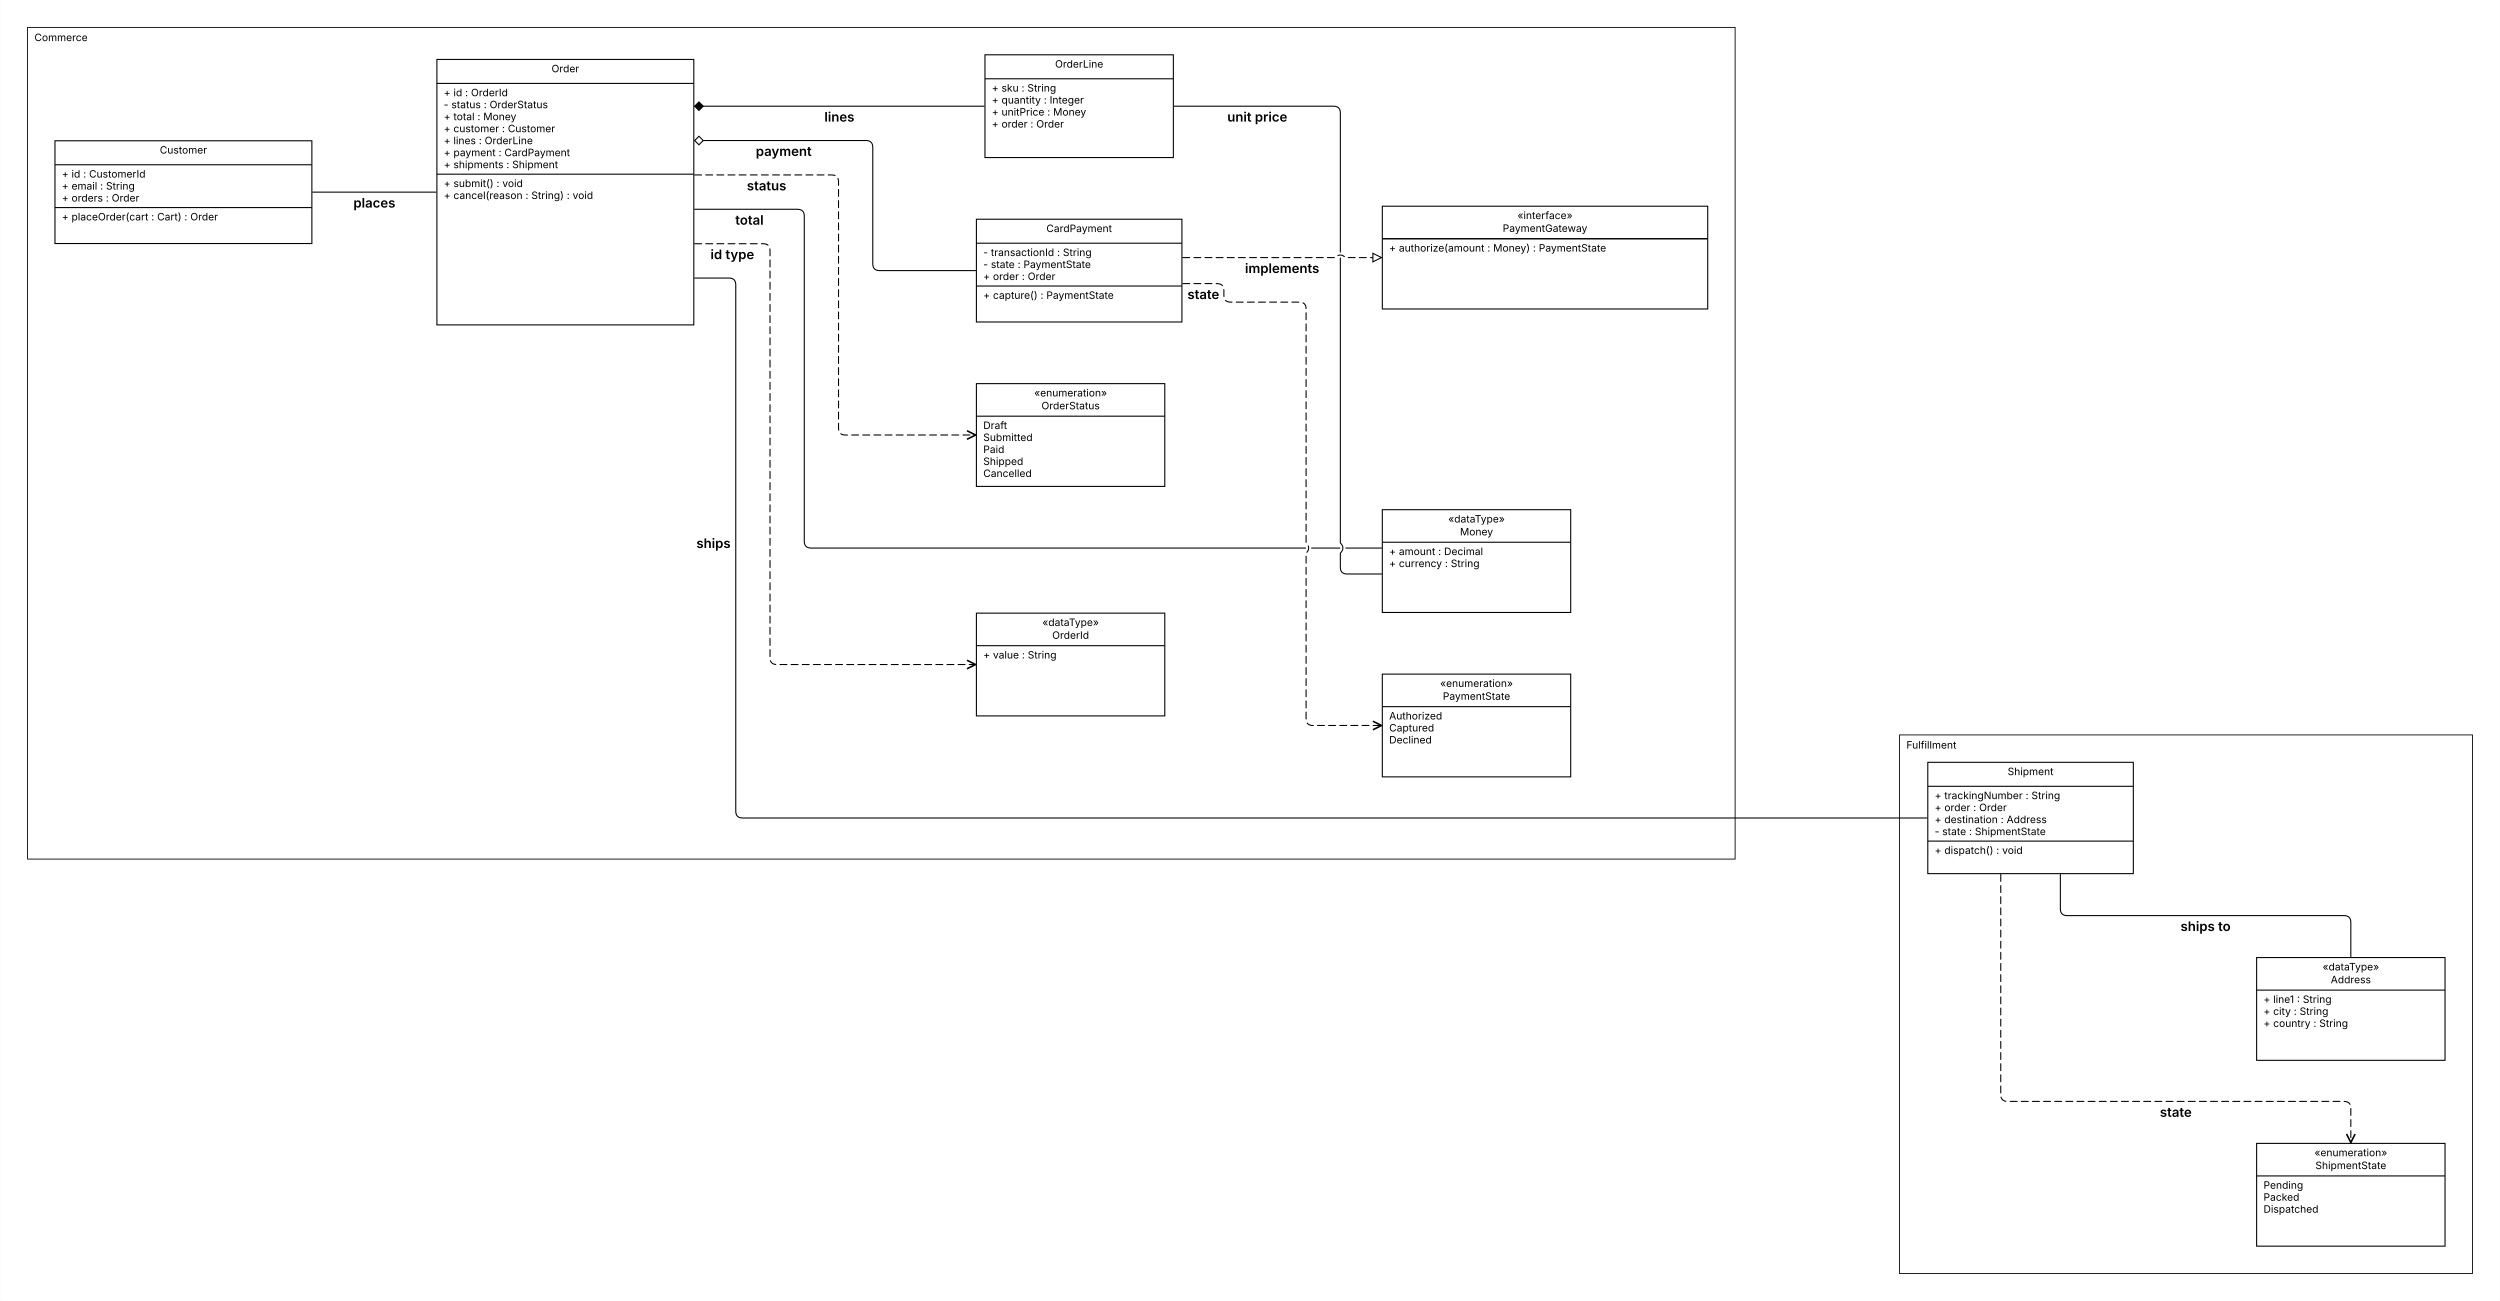
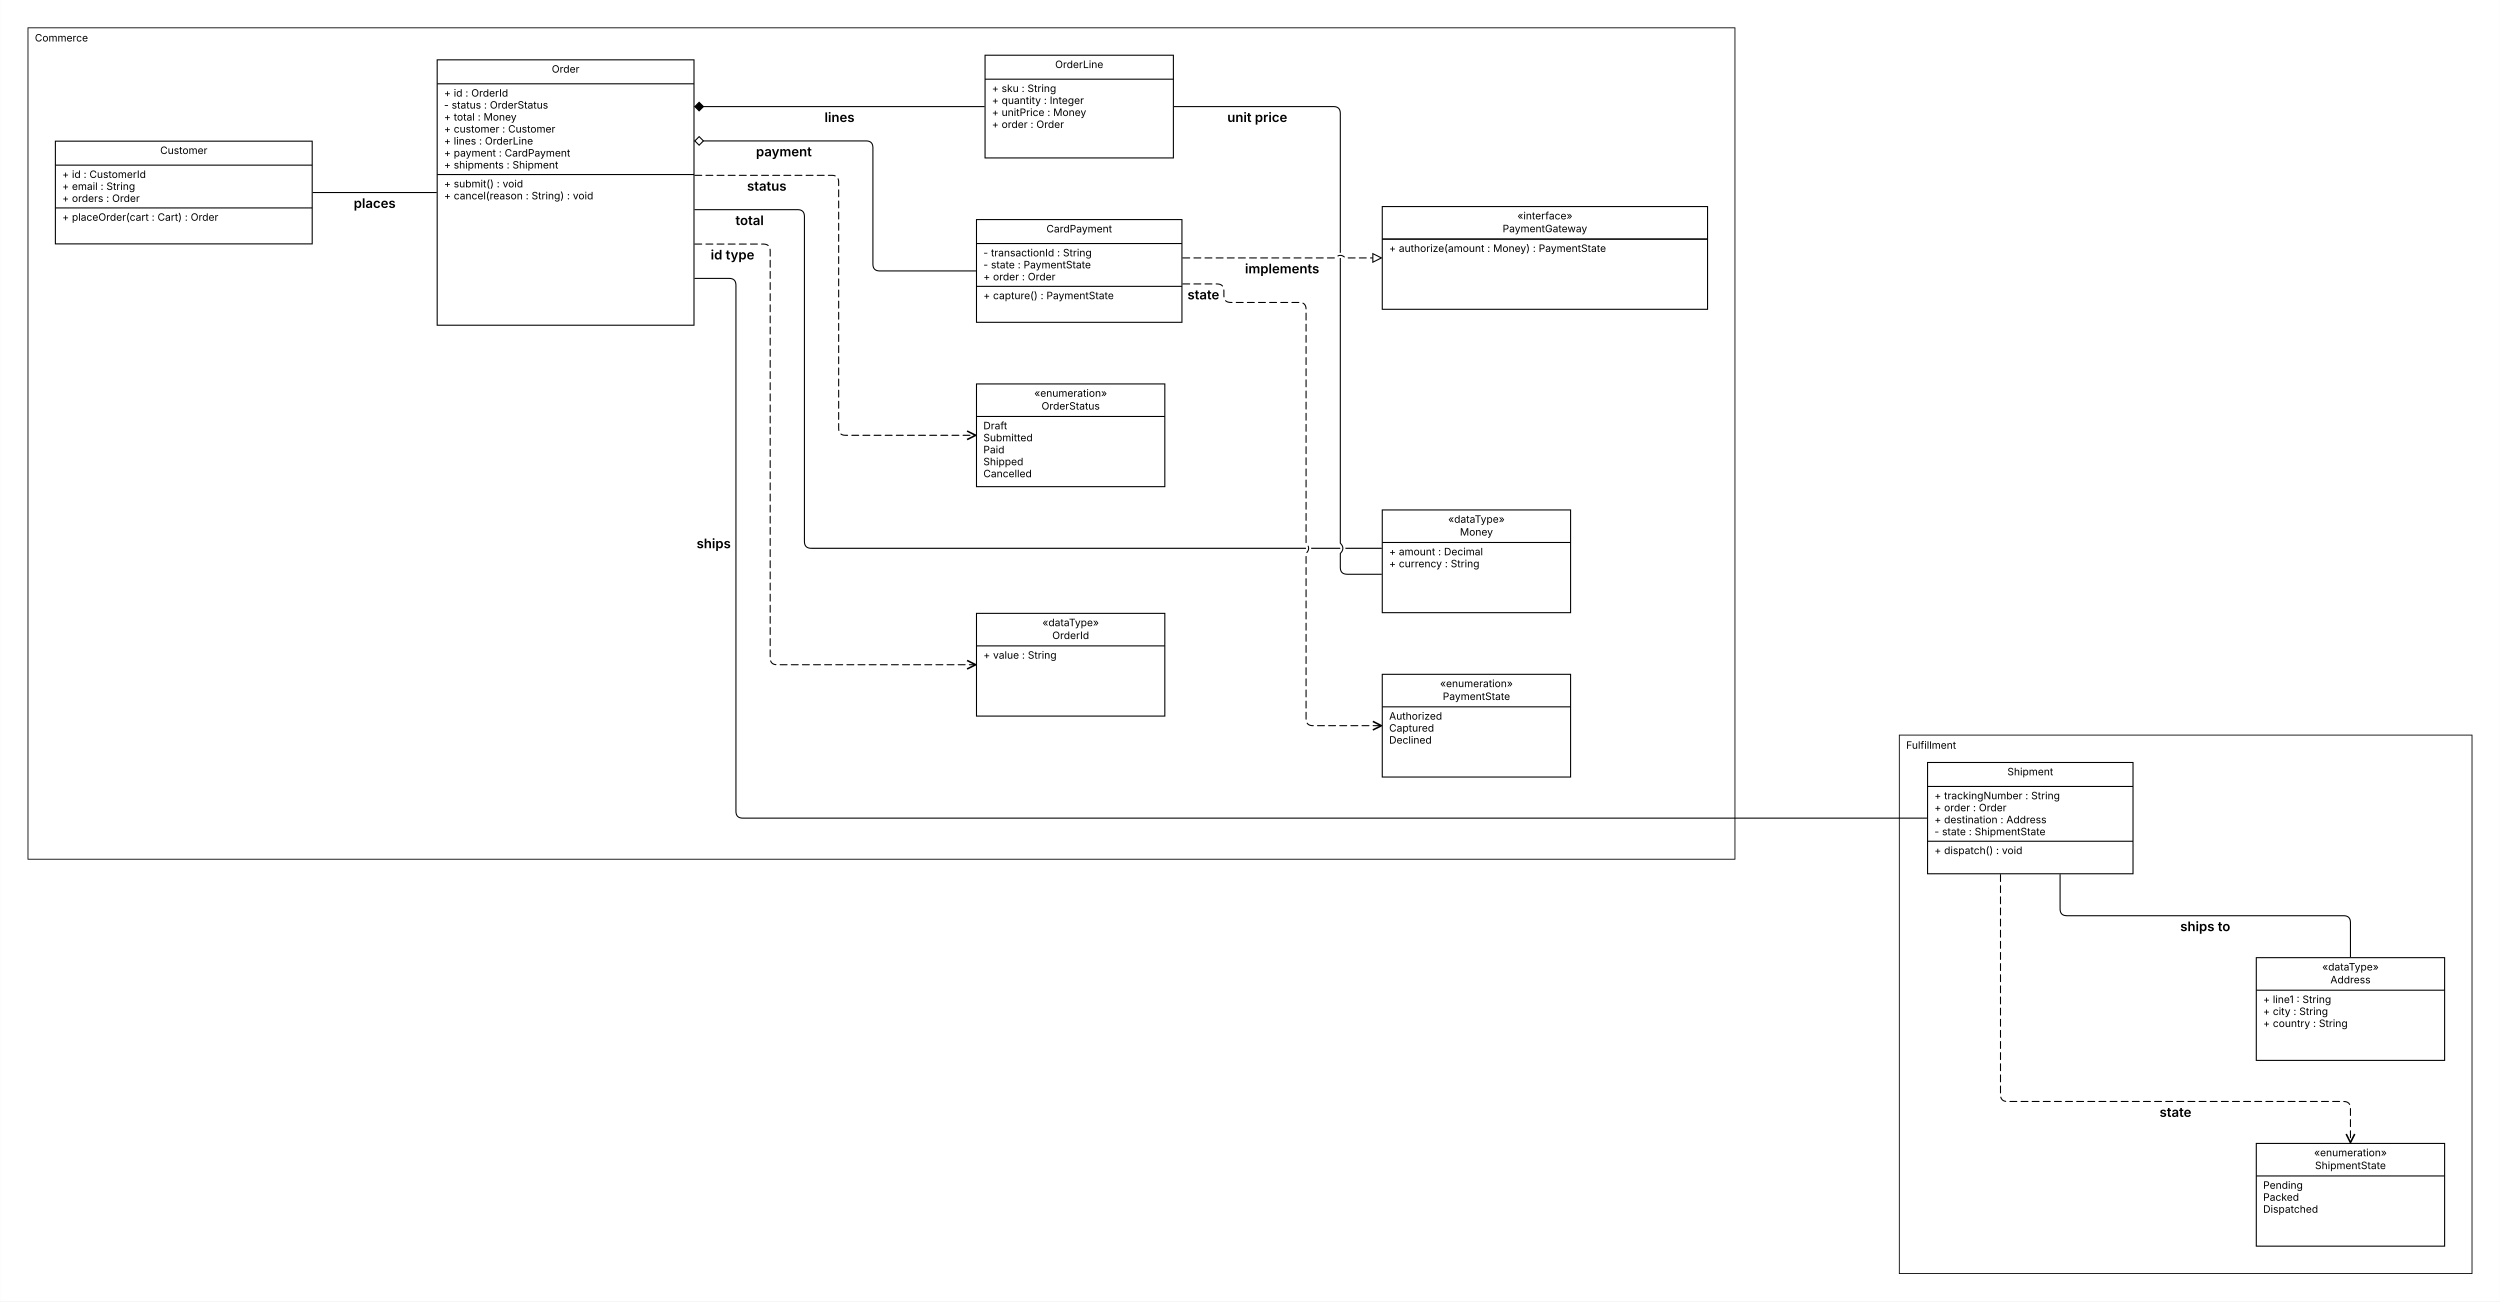
- <svg xmlns="http://www.w3.org/2000/svg" role="img" width="2919" height="1519" viewBox="-20.0 -20.0 2919.0 1519.2">
-   <rect x="-20.0" y="-20.0" width="2919.0" height="1519.2" fill="#ffffff" />
+ <svg xmlns="http://www.w3.org/2000/svg" role="img" width="2920" height="1520" viewBox="-20.5 -20.5 2920.0 1520.2">
+   <rect x="-20.5" y="-20.5" width="2920.0" height="1520.2" fill="#ffffff" />
  <g font-family="Inter, Arial, sans-serif" font-size="14">
    <g data-dediren-group-id="commerce-package-boundary" data-dediren-group-type="Package" data-dediren-group-source-id="pkg-commerce">
      <rect x="12.0" y="12.0" width="1994.0" height="971.2" rx="0" fill="#ffffff" stroke="#000000" stroke-width="1" />
      <text x="20.0" y="28.0" fill="#000000" font-size="12">Commerce</text>
    </g>
    <g data-dediren-group-id="fulfillment-package-boundary" data-dediren-group-type="Package" data-dediren-group-source-id="pkg-fulfillment">
      <rect x="2198.0" y="838.2" width="669.0" height="629.0" rx="0" fill="#ffffff" stroke="#000000" stroke-width="1" />
      <text x="2206.0" y="854.2" fill="#000000" font-size="12">Fulfillment</text>
    </g>
    <g data-dediren-edge-id="customer-places-order">
      <path d="M 345.0 204.4 L 489.0 204.4" fill="none" stroke="#000000" stroke-width="1.25" stroke-linecap="round" stroke-linejoin="round" />
      <text x="417.0" y="222.4" text-anchor="middle" fill="none" font-size="15.4" font-weight="600" stroke="#ffffff" stroke-width="2">places</text>
      <text x="417.0" y="222.4" text-anchor="middle" fill="#000000" font-size="15.4" font-weight="600">places</text>
    </g>
    <g data-dediren-edge-id="order-has-lines">
      <marker id="marker-start-order-has-lines" data-dediren-edge-marker-start="filled_diamond" markerWidth="10" markerHeight="10" refX="1" refY="5" orient="auto">
        <path d="M 1 5 L 5 1 L 9 5 L 5 9 Z" fill="#000000" stroke="#000000" stroke-width="1" />
      </marker>
      <path d="M 791.0 104.0 L 1129.0 104.0" fill="none" stroke="#000000" stroke-width="1.25" stroke-linecap="round" stroke-linejoin="round" marker-start="url(#marker-start-order-has-lines)" />
      <text x="960.0" y="122.0" text-anchor="middle" fill="none" font-size="15.4" font-weight="600" stroke="#ffffff" stroke-width="2">lines</text>
      <text x="960.0" y="122.0" text-anchor="middle" fill="#000000" font-size="15.4" font-weight="600">lines</text>
    </g>
    <g data-dediren-edge-id="order-has-payment">
      <marker id="marker-start-order-has-payment" data-dediren-edge-marker-start="hollow_diamond" markerWidth="10" markerHeight="10" refX="1" refY="5" orient="auto">
        <path d="M 1 5 L 5 1 L 9 5 L 5 9 Z" fill="#ffffff" stroke="#000000" stroke-width="1" />
      </marker>
      <path d="M 791.0 144.1 L 991.0 144.1 Q 999.0 144.1 999.0 152.1 L 999.0 288.0 Q 999.0 296.0 1007.0 296.0 L 1119.0 296.0" fill="none" stroke="#000000" stroke-width="1.25" stroke-linecap="round" stroke-linejoin="round" marker-start="url(#marker-start-order-has-payment)" />
      <text x="895.0" y="162.1" text-anchor="middle" fill="none" font-size="15.4" font-weight="600" stroke="#ffffff" stroke-width="2">payment</text>
      <text x="895.0" y="162.1" text-anchor="middle" fill="#000000" font-size="15.4" font-weight="600">payment</text>
    </g>
    <g data-dediren-edge-id="order-status-dependency">
      <marker id="marker-end-order-status-dependency" data-dediren-edge-marker-end="open_arrow" markerWidth="10" markerHeight="10" refX="9" refY="5" orient="auto">
        <path d="M 1 1 L 9 5 L 1 9" fill="none" stroke="#000000" stroke-width="1.5" />
      </marker>
      <path d="M 791.0 184.3 L 951.0 184.3 Q 959.0 184.3 959.0 192.3 L 959.0 480.0 Q 959.0 488.0 967.0 488.0 L 1119.0 488.0" fill="none" stroke="#000000" stroke-width="1.25" stroke-linecap="round" stroke-linejoin="round" stroke-dasharray="8 5" marker-end="url(#marker-end-order-status-dependency)" />
      <text x="875.0" y="202.3" text-anchor="middle" fill="none" font-size="15.4" font-weight="600" stroke="#ffffff" stroke-width="2">status</text>
      <text x="875.0" y="202.3" text-anchor="middle" fill="#000000" font-size="15.4" font-weight="600">status</text>
    </g>
    <g data-dediren-edge-id="order-total-money">
      <path d="M 791.0 224.4 L 911.0 224.4 Q 919.0 224.4 919.0 232.4 L 919.0 612.0 Q 919.0 620.0 927.0 620.0 L 1047.0 620.0 L 1457.0 620.0 L 1593.0 620.0" fill="none" stroke="#000000" stroke-width="1.25" stroke-linecap="round" stroke-linejoin="round" />
      <text x="855.0" y="242.4" text-anchor="middle" fill="none" font-size="15.4" font-weight="600" stroke="#ffffff" stroke-width="2">total</text>
      <text x="855.0" y="242.4" text-anchor="middle" fill="#000000" font-size="15.4" font-weight="600">total</text>
    </g>
    <g data-dediren-edge-id="order-line-unit-price-money">
      <g data-dediren-line-jump-masks="order-line-unit-price-money">
        <path d="M 1545.0 614.0 Q 1551.0 620.0 1545.0 626.0" fill="none" stroke="#ffffff" stroke-width="6" />
      </g>
      <path d="M 1351.0 104.0 L 1537.0 104.0 Q 1545.0 104.0 1545.0 112.0 L 1545.0 614.0 Q 1551.0 620.0 1545.0 626.0 L 1545.0 642.3 Q 1545.0 650.3 1553.0 650.3 L 1593.0 650.3" fill="none" stroke="#000000" stroke-width="1.25" stroke-linecap="round" stroke-linejoin="round" />
      <text x="1448.0" y="122.0" text-anchor="middle" fill="none" font-size="15.4" font-weight="600" stroke="#ffffff" stroke-width="2">unit price</text>
      <text x="1448.0" y="122.0" text-anchor="middle" fill="#000000" font-size="15.4" font-weight="600">unit price</text>
    </g>
    <g data-dediren-edge-id="order-id-type">
      <marker id="marker-end-order-id-type" data-dediren-edge-marker-end="open_arrow" markerWidth="10" markerHeight="10" refX="9" refY="5" orient="auto">
        <path d="M 1 1 L 9 5 L 1 9" fill="none" stroke="#000000" stroke-width="1.5" />
      </marker>
      <path d="M 791.0 264.6 L 871.0 264.6 Q 879.0 264.6 879.0 272.6 L 879.0 748.0 Q 879.0 756.0 887.0 756.0 L 1119.0 756.0" fill="none" stroke="#000000" stroke-width="1.25" stroke-linecap="round" stroke-linejoin="round" stroke-dasharray="8 5" marker-end="url(#marker-end-order-id-type)" />
      <text x="835.0" y="282.6" text-anchor="middle" fill="none" font-size="15.4" font-weight="600" stroke="#ffffff" stroke-width="2">id type</text>
      <text x="835.0" y="282.6" text-anchor="middle" fill="#000000" font-size="15.4" font-weight="600">id type</text>
    </g>
    <g data-dediren-edge-id="card-payment-realizes-gateway">
      <marker id="marker-end-card-payment-realizes-gateway" data-dediren-edge-marker-end="hollow_triangle" markerWidth="10" markerHeight="10" refX="9" refY="5" orient="auto">
        <path d="M 1 1 L 9 5 L 1 9 Z" fill="#ffffff" stroke="#000000" stroke-width="1" />
      </marker>
      <g data-dediren-line-jump-masks="card-payment-realizes-gateway">
        <path d="M 1539.0 280.8 Q 1545.0 274.8 1551.0 280.8" fill="none" stroke="#ffffff" stroke-width="6" />
      </g>
      <path d="M 1361.0 280.8 L 1539.0 280.8 Q 1545.0 274.8 1551.0 280.8 L 1593.0 280.8" fill="none" stroke="#000000" stroke-width="1.25" stroke-linecap="round" stroke-linejoin="round" stroke-dasharray="8 5" marker-end="url(#marker-end-card-payment-realizes-gateway)" />
      <text x="1477.0" y="298.8" text-anchor="middle" fill="none" font-size="15.4" font-weight="600" stroke="#ffffff" stroke-width="2">implements</text>
      <text x="1477.0" y="298.8" text-anchor="middle" fill="#000000" font-size="15.4" font-weight="600">implements</text>
    </g>
    <g data-dediren-edge-id="card-payment-state">
      <marker id="marker-end-card-payment-state" data-dediren-edge-marker-end="open_arrow" markerWidth="10" markerHeight="10" refX="9" refY="5" orient="auto">
        <path d="M 1 1 L 9 5 L 1 9" fill="none" stroke="#000000" stroke-width="1.5" />
      </marker>
      <g data-dediren-line-jump-masks="card-payment-state">
        <path d="M 1505.0 614.0 Q 1511.0 620.0 1505.0 626.0" fill="none" stroke="#ffffff" stroke-width="6" />
      </g>
      <path d="M 1361.0 311.2 L 1401.0 311.2 Q 1409.0 311.2 1409.0 319.2 L 1409.0 324.8 Q 1409.0 332.8 1417.0 332.8 L 1497.0 332.8 Q 1505.0 332.8 1505.0 340.8 L 1505.0 614.0 Q 1511.0 620.0 1505.0 626.0 L 1505.0 819.2 Q 1505.0 827.2 1513.0 827.2 L 1593.0 827.2" fill="none" stroke="#000000" stroke-width="1.25" stroke-linecap="round" stroke-linejoin="round" stroke-dasharray="8 5" marker-end="url(#marker-end-card-payment-state)" />
      <text x="1385.0" y="329.2" text-anchor="middle" fill="none" font-size="15.4" font-weight="600" stroke="#ffffff" stroke-width="2">state</text>
      <text x="1385.0" y="329.2" text-anchor="middle" fill="#000000" font-size="15.4" font-weight="600">state</text>
    </g>
    <g data-dediren-edge-id="shipment-for-order">
      <path d="M 2230.0 935.2 L 2174.0 935.2 L 2030.0 935.2 L 1783.5 935.2 L 1457.0 935.2 L 1240.0 935.2 L 1047.0 935.2 L 847.0 935.2 Q 839.0 935.2 839.0 927.2 L 839.0 312.7 Q 839.0 304.7 831.0 304.7 L 791.0 304.7" fill="none" stroke="#000000" stroke-width="1.25" stroke-linecap="round" stroke-linejoin="round" />
      <text x="833.0" y="619.9" text-anchor="end" fill="none" font-size="15.4" font-weight="600" stroke="#ffffff" stroke-width="2">ships</text>
      <text x="833.0" y="619.9" text-anchor="end" fill="#000000" font-size="15.4" font-weight="600">ships</text>
    </g>
    <g data-dediren-edge-id="shipment-destination">
      <path d="M 2385.8 1001.2 L 2385.8 1041.2 Q 2385.8 1049.2 2393.8 1049.2 L 2717.0 1049.2 Q 2725.0 1049.2 2725.0 1057.2 L 2725.0 1097.2" fill="none" stroke="#000000" stroke-width="1.25" stroke-linecap="round" stroke-linejoin="round" />
      <text x="2555.4" y="1067.2" text-anchor="middle" fill="none" font-size="15.4" font-weight="600" stroke="#ffffff" stroke-width="2">ships to</text>
      <text x="2555.4" y="1067.2" text-anchor="middle" fill="#000000" font-size="15.4" font-weight="600">ships to</text>
    </g>
    <g data-dediren-edge-id="shipment-state">
      <marker id="marker-end-shipment-state" data-dediren-edge-marker-end="open_arrow" markerWidth="10" markerHeight="10" refX="9" refY="5" orient="auto">
        <path d="M 1 1 L 9 5 L 1 9" fill="none" stroke="#000000" stroke-width="1.5" />
      </marker>
      <path d="M 2316.2 1001.2 L 2316.2 1258.2 Q 2316.2 1266.2 2324.2 1266.2 L 2717.0 1266.2 Q 2725.0 1266.2 2725.0 1274.2 L 2725.0 1314.2" fill="none" stroke="#000000" stroke-width="1.25" stroke-linecap="round" stroke-linejoin="round" stroke-dasharray="8 5" marker-end="url(#marker-end-shipment-state)" />
      <text x="2520.6" y="1284.2" text-anchor="middle" fill="none" font-size="15.4" font-weight="600" stroke="#ffffff" stroke-width="2">state</text>
      <text x="2520.6" y="1284.2" text-anchor="middle" fill="#000000" font-size="15.4" font-weight="600">state</text>
    </g>
    <g data-dediren-node-id="class-customer">
      <rect data-dediren-node-shape="uml_class" x="44.0" y="144.4" width="300.0" height="120.0" rx="0" fill="#ffffff" stroke="#000000" stroke-width="1.25" />
      <g data-dediren-node-decorator="uml_class">
        <line x1="44.0" y1="172.4" x2="344.0" y2="172.4" stroke="#000000" stroke-width="1.25" />
        <line x1="44.0" y1="222.4" x2="344.0" y2="222.4" stroke="#000000" stroke-width="1.25" />
        <text x="194.0" y="159.4" text-anchor="middle" fill="#000000" font-size="12">Customer</text>
        <text x="52.0" y="187.4" fill="#000000" font-size="12">+ id : CustomerId</text>
        <text x="52.0" y="201.4" fill="#000000" font-size="12">+ email : String</text>
        <text x="52.0" y="215.4" fill="#000000" font-size="12">+ orders : Order</text>
        <text x="52.0" y="237.4" fill="#000000" font-size="12">+ placeOrder(cart : Cart) : Order</text>
      </g>
    </g>
    <g data-dediren-node-id="class-order">
      <rect data-dediren-node-shape="uml_class" x="490.0" y="49.4" width="300.0" height="310.0" rx="0" fill="#ffffff" stroke="#000000" stroke-width="1.25" />
      <g data-dediren-node-decorator="uml_class">
        <line x1="490.0" y1="77.4" x2="790.0" y2="77.4" stroke="#000000" stroke-width="1.25" />
        <line x1="490.0" y1="183.4" x2="790.0" y2="183.4" stroke="#000000" stroke-width="1.25" />
        <text x="640.0" y="64.4" text-anchor="middle" fill="#000000" font-size="12">Order</text>
        <text x="498.0" y="92.4" fill="#000000" font-size="12">+ id : OrderId</text>
        <text x="498.0" y="106.4" fill="#000000" font-size="12">- status : OrderStatus</text>
        <text x="498.0" y="120.4" fill="#000000" font-size="12">+ total : Money</text>
        <text x="498.0" y="134.4" fill="#000000" font-size="12">+ customer : Customer</text>
        <text x="498.0" y="148.4" fill="#000000" font-size="12">+ lines : OrderLine</text>
        <text x="498.0" y="162.4" fill="#000000" font-size="12">+ payment : CardPayment</text>
        <text x="498.0" y="176.4" fill="#000000" font-size="12">+ shipments : Shipment</text>
        <text x="498.0" y="198.4" fill="#000000" font-size="12">+ submit() : void</text>
        <text x="498.0" y="212.4" fill="#000000" font-size="12">+ cancel(reason : String) : void</text>
      </g>
    </g>
    <g data-dediren-node-id="class-order-line">
      <rect data-dediren-node-shape="uml_class" x="1130.0" y="44.0" width="220.0" height="120.0" rx="0" fill="#ffffff" stroke="#000000" stroke-width="1.25" />
      <g data-dediren-node-decorator="uml_class">
        <line x1="1130.0" y1="72.0" x2="1350.0" y2="72.0" stroke="#000000" stroke-width="1.25" />
        <text x="1240.0" y="59.0" text-anchor="middle" fill="#000000" font-size="12">OrderLine</text>
        <text x="1138.0" y="87.0" fill="#000000" font-size="12">+ sku : String</text>
        <text x="1138.0" y="101.0" fill="#000000" font-size="12">+ quantity : Integer</text>
        <text x="1138.0" y="115.0" fill="#000000" font-size="12">+ unitPrice : Money</text>
        <text x="1138.0" y="129.0" fill="#000000" font-size="12">+ order : Order</text>
      </g>
    </g>
    <g data-dediren-node-id="enum-order-status">
      <rect data-dediren-node-shape="uml_enumeration" x="1120.0" y="428.0" width="220.0" height="120.0" rx="0" fill="#ffffff" stroke="#000000" stroke-width="1.25" />
      <g data-dediren-node-decorator="uml_enumeration">
        <line x1="1120.0" y1="466.0" x2="1340.0" y2="466.0" stroke="#000000" stroke-width="1.25" />
        <text x="1230.0" y="443.0" text-anchor="middle" fill="#000000" font-size="12">«enumeration»</text>
        <text x="1230.0" y="458.0" text-anchor="middle" fill="#000000" font-size="12">OrderStatus</text>
        <text x="1128.0" y="481.0" fill="#000000" font-size="12">Draft</text>
        <text x="1128.0" y="495.0" fill="#000000" font-size="12">Submitted</text>
        <text x="1128.0" y="509.0" fill="#000000" font-size="12">Paid</text>
        <text x="1128.0" y="523.0" fill="#000000" font-size="12">Shipped</text>
        <text x="1128.0" y="537.0" fill="#000000" font-size="12">Cancelled</text>
      </g>
    </g>
    <g data-dediren-node-id="datatype-order-id">
      <rect data-dediren-node-shape="uml_data_type" x="1120.0" y="696.0" width="220.0" height="120.0" rx="0" fill="#ffffff" stroke="#000000" stroke-width="1.25" />
      <g data-dediren-node-decorator="uml_data_type">
        <line x1="1120.0" y1="734.0" x2="1340.0" y2="734.0" stroke="#000000" stroke-width="1.25" />
        <text x="1230.0" y="711.0" text-anchor="middle" fill="#000000" font-size="12">«dataType»</text>
        <text x="1230.0" y="726.0" text-anchor="middle" fill="#000000" font-size="12">OrderId</text>
        <text x="1128.0" y="749.0" fill="#000000" font-size="12">+ value : String</text>
      </g>
    </g>
    <g data-dediren-node-id="datatype-money">
      <rect data-dediren-node-shape="uml_data_type" x="1594.0" y="575.2" width="220.0" height="120.0" rx="0" fill="#ffffff" stroke="#000000" stroke-width="1.25" />
      <g data-dediren-node-decorator="uml_data_type">
        <line x1="1594.0" y1="613.2" x2="1814.0" y2="613.2" stroke="#000000" stroke-width="1.25" />
        <text x="1704.0" y="590.2" text-anchor="middle" fill="#000000" font-size="12">«dataType»</text>
        <text x="1704.0" y="605.2" text-anchor="middle" fill="#000000" font-size="12">Money</text>
        <text x="1602.0" y="628.2" fill="#000000" font-size="12">+ amount : Decimal</text>
        <text x="1602.0" y="642.2" fill="#000000" font-size="12">+ currency : String</text>
      </g>
    </g>
    <g data-dediren-node-id="interface-payment-gateway">
      <rect data-dediren-node-shape="uml_interface" x="1594.0" y="220.8" width="380.0" height="120.0" rx="0" fill="#ffffff" stroke="#000000" stroke-width="1.25" />
      <g data-dediren-node-decorator="uml_interface">
        <line x1="1594.0" y1="258.8" x2="1974.0" y2="258.8" stroke="#000000" stroke-width="1.25" />
        <line x1="1594.0" y1="258.8" x2="1974.0" y2="258.8" stroke="#000000" stroke-width="1.25" />
        <text x="1784.0" y="235.8" text-anchor="middle" fill="#000000" font-size="12">«interface»</text>
        <text x="1784.0" y="250.8" text-anchor="middle" fill="#000000" font-size="12">PaymentGateway</text>
        <text x="1602.0" y="273.8" fill="#000000" font-size="12">+ authorize(amount : Money) : PaymentState</text>
      </g>
    </g>
    <g data-dediren-node-id="class-card-payment">
      <rect data-dediren-node-shape="uml_class" x="1120.0" y="236.0" width="240.0" height="120.0" rx="0" fill="#ffffff" stroke="#000000" stroke-width="1.25" />
      <g data-dediren-node-decorator="uml_class">
        <line x1="1120.0" y1="264.0" x2="1360.0" y2="264.0" stroke="#000000" stroke-width="1.25" />
        <line x1="1120.0" y1="314.0" x2="1360.0" y2="314.0" stroke="#000000" stroke-width="1.25" />
        <text x="1240.0" y="251.0" text-anchor="middle" fill="#000000" font-size="12">CardPayment</text>
        <text x="1128.0" y="279.0" fill="#000000" font-size="12">- transactionId : String</text>
        <text x="1128.0" y="293.0" fill="#000000" font-size="12">- state : PaymentState</text>
        <text x="1128.0" y="307.0" fill="#000000" font-size="12">+ order : Order</text>
        <text x="1128.0" y="329.0" fill="#000000" font-size="12">+ capture() : PaymentState</text>
      </g>
    </g>
    <g data-dediren-node-id="enum-payment-state">
      <rect data-dediren-node-shape="uml_enumeration" x="1594.0" y="767.2" width="220.0" height="120.0" rx="0" fill="#ffffff" stroke="#000000" stroke-width="1.25" />
      <g data-dediren-node-decorator="uml_enumeration">
        <line x1="1594.0" y1="805.2" x2="1814.0" y2="805.2" stroke="#000000" stroke-width="1.25" />
        <text x="1704.0" y="782.2" text-anchor="middle" fill="#000000" font-size="12">«enumeration»</text>
        <text x="1704.0" y="797.2" text-anchor="middle" fill="#000000" font-size="12">PaymentState</text>
        <text x="1602.0" y="820.2" fill="#000000" font-size="12">Authorized</text>
        <text x="1602.0" y="834.2" fill="#000000" font-size="12">Captured</text>
        <text x="1602.0" y="848.2" fill="#000000" font-size="12">Declined</text>
      </g>
    </g>
    <g data-dediren-node-id="class-shipment">
      <rect data-dediren-node-shape="uml_class" x="2231.0" y="870.2" width="240.0" height="130.0" rx="0" fill="#ffffff" stroke="#000000" stroke-width="1.25" />
      <g data-dediren-node-decorator="uml_class">
        <line x1="2231.0" y1="898.2" x2="2471.0" y2="898.2" stroke="#000000" stroke-width="1.25" />
        <line x1="2231.0" y1="962.2" x2="2471.0" y2="962.2" stroke="#000000" stroke-width="1.25" />
        <text x="2351.0" y="885.2" text-anchor="middle" fill="#000000" font-size="12">Shipment</text>
        <text x="2239.0" y="913.2" fill="#000000" font-size="12">+ trackingNumber : String</text>
        <text x="2239.0" y="927.2" fill="#000000" font-size="12">+ order : Order</text>
        <text x="2239.0" y="941.2" fill="#000000" font-size="12">+ destination : Address</text>
        <text x="2239.0" y="955.2" fill="#000000" font-size="12">- state : ShipmentState</text>
        <text x="2239.0" y="977.2" fill="#000000" font-size="12">+ dispatch() : void</text>
      </g>
    </g>
    <g data-dediren-node-id="datatype-address">
      <rect data-dediren-node-shape="uml_data_type" x="2615.0" y="1098.2" width="220.0" height="120.0" rx="0" fill="#ffffff" stroke="#000000" stroke-width="1.25" />
      <g data-dediren-node-decorator="uml_data_type">
        <line x1="2615.0" y1="1136.2" x2="2835.0" y2="1136.2" stroke="#000000" stroke-width="1.25" />
        <text x="2725.0" y="1113.2" text-anchor="middle" fill="#000000" font-size="12">«dataType»</text>
        <text x="2725.0" y="1128.2" text-anchor="middle" fill="#000000" font-size="12">Address</text>
        <text x="2623.0" y="1151.2" fill="#000000" font-size="12">+ line1 : String</text>
        <text x="2623.0" y="1165.2" fill="#000000" font-size="12">+ city : String</text>
        <text x="2623.0" y="1179.2" fill="#000000" font-size="12">+ country : String</text>
      </g>
    </g>
    <g data-dediren-node-id="enum-shipment-state">
      <rect data-dediren-node-shape="uml_enumeration" x="2615.0" y="1315.2" width="220.0" height="120.0" rx="0" fill="#ffffff" stroke="#000000" stroke-width="1.25" />
      <g data-dediren-node-decorator="uml_enumeration">
        <line x1="2615.0" y1="1353.2" x2="2835.0" y2="1353.2" stroke="#000000" stroke-width="1.25" />
        <text x="2725.0" y="1330.2" text-anchor="middle" fill="#000000" font-size="12">«enumeration»</text>
        <text x="2725.0" y="1345.2" text-anchor="middle" fill="#000000" font-size="12">ShipmentState</text>
        <text x="2623.0" y="1368.2" fill="#000000" font-size="12">Pending</text>
        <text x="2623.0" y="1382.2" fill="#000000" font-size="12">Packed</text>
        <text x="2623.0" y="1396.2" fill="#000000" font-size="12">Dispatched</text>
      </g>
    </g>
  </g>
</svg>
